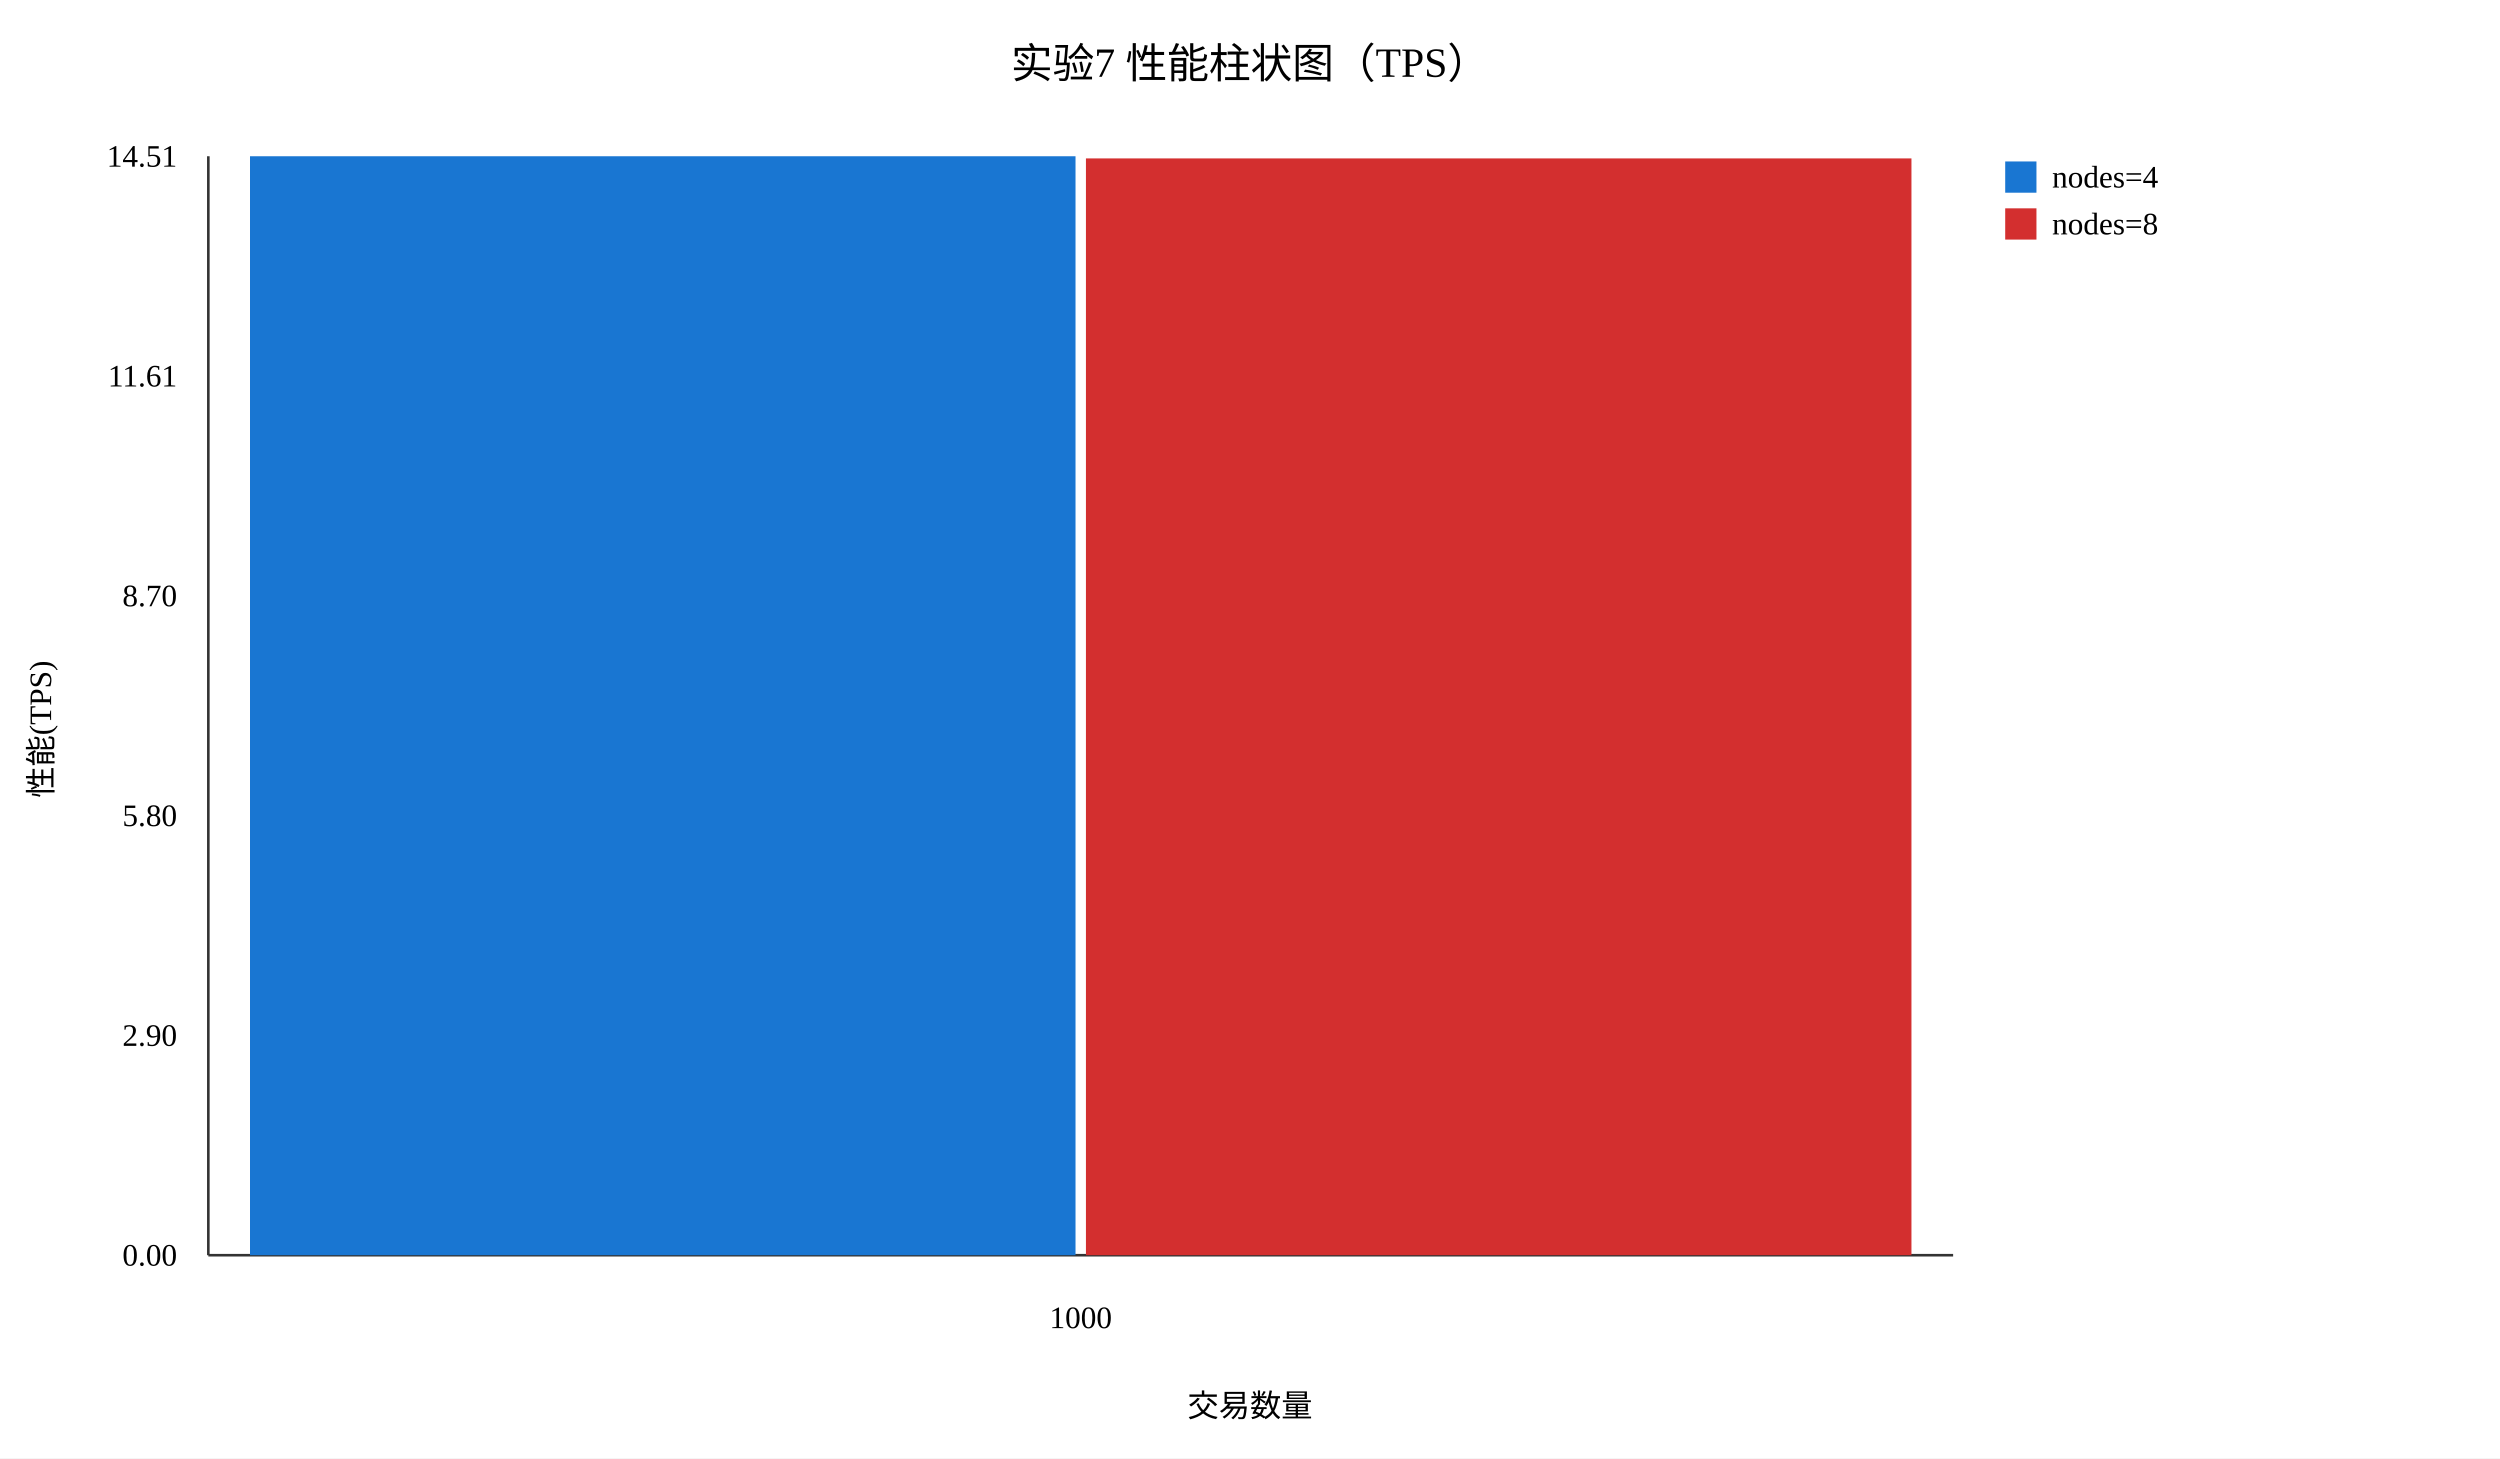
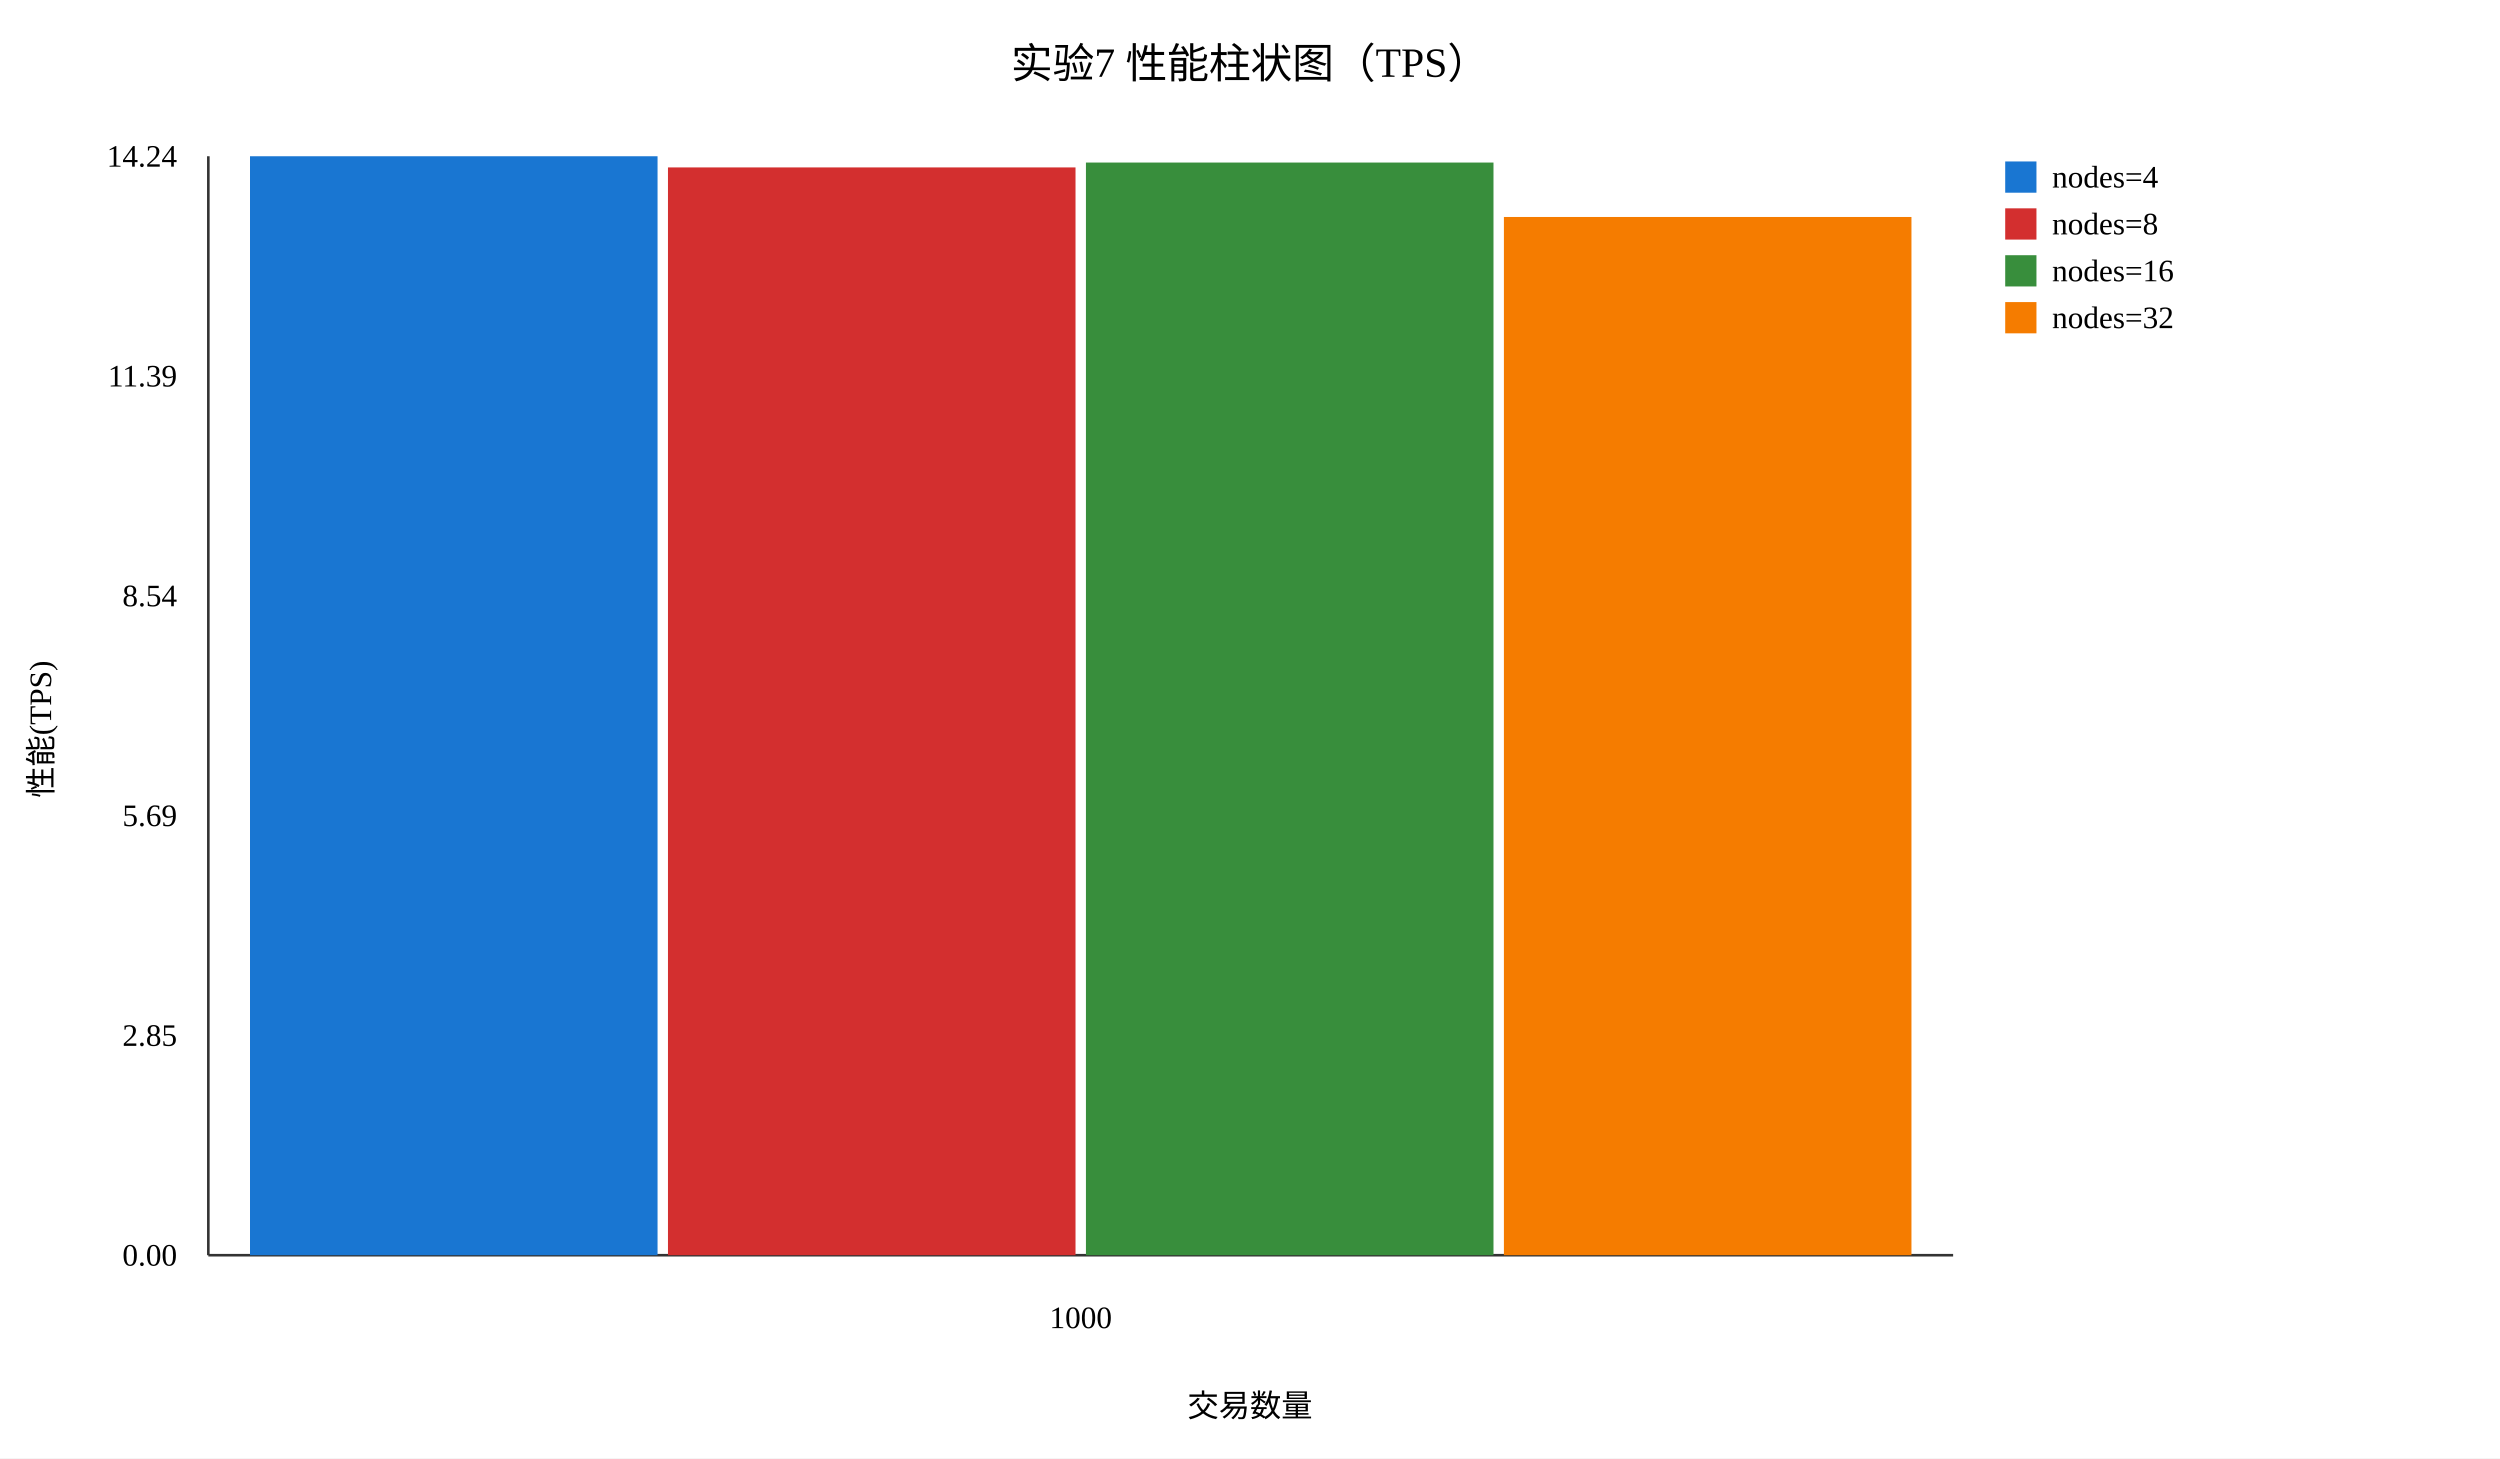
<svg xmlns="http://www.w3.org/2000/svg" width="960" height="560">
  <rect x="0" y="0" width="960" height="560" fill="white" stroke="none" />
  <text x="480.0" y="30" font-size="16" text-anchor="middle">实验7 性能柱状图（TPS）</text>
  <line x1="80" y1="60" x2="80" y2="482" stroke="#333" />
  <line x1="80" y1="482" x2="750" y2="482" stroke="#333" />
-   <rect x="96.00" y="60.00" width="317.00" height="422.00" fill="#1976d2" />
-   <rect x="417.00" y="60.83" width="317.00" height="421.17" fill="#d32f2f" />
+   <rect x="96.00" y="60.00" width="156.50" height="422.00" fill="#1976d2" />
+   <rect x="256.50" y="64.29" width="156.50" height="417.71" fill="#d32f2f" />
+   <rect x="417.00" y="62.42" width="156.50" height="419.58" fill="#388e3c" />
+   <rect x="577.50" y="83.32" width="156.50" height="398.68" fill="#f57c00" />
  <text x="415.00" y="510" font-size="12" text-anchor="middle">1000</text>
  <text x="68" y="486.00" font-size="12" text-anchor="end">0.00</text>
-   <text x="68" y="401.60" font-size="12" text-anchor="end">2.90</text>
-   <text x="68" y="317.20" font-size="12" text-anchor="end">5.80</text>
-   <text x="68" y="232.80" font-size="12" text-anchor="end">8.70</text>
-   <text x="68" y="148.40" font-size="12" text-anchor="end">11.61</text>
-   <text x="68" y="64.00" font-size="12" text-anchor="end">14.51</text>
+   <text x="68" y="401.60" font-size="12" text-anchor="end">2.85</text>
+   <text x="68" y="317.20" font-size="12" text-anchor="end">5.69</text>
+   <text x="68" y="232.80" font-size="12" text-anchor="end">8.54</text>
+   <text x="68" y="148.40" font-size="12" text-anchor="end">11.39</text>
+   <text x="68" y="64.00" font-size="12" text-anchor="end">14.24</text>
  <text x="480.0" y="544" font-size="12" text-anchor="middle">交易数量</text>
  <text x="20" y="280.0" font-size="12" text-anchor="middle" transform="rotate(-90 20 280.0)">性能(TPS)</text>
  <rect x="770" y="62" width="12" height="12" fill="#1976d2" />
  <text x="788" y="72" font-size="12" text-anchor="start">nodes=4</text>
  <rect x="770" y="80" width="12" height="12" fill="#d32f2f" />
  <text x="788" y="90" font-size="12" text-anchor="start">nodes=8</text>
+   <rect x="770" y="98" width="12" height="12" fill="#388e3c" />
+   <text x="788" y="108" font-size="12" text-anchor="start">nodes=16</text>
+   <rect x="770" y="116" width="12" height="12" fill="#f57c00" />
+   <text x="788" y="126" font-size="12" text-anchor="start">nodes=32</text>
</svg>
